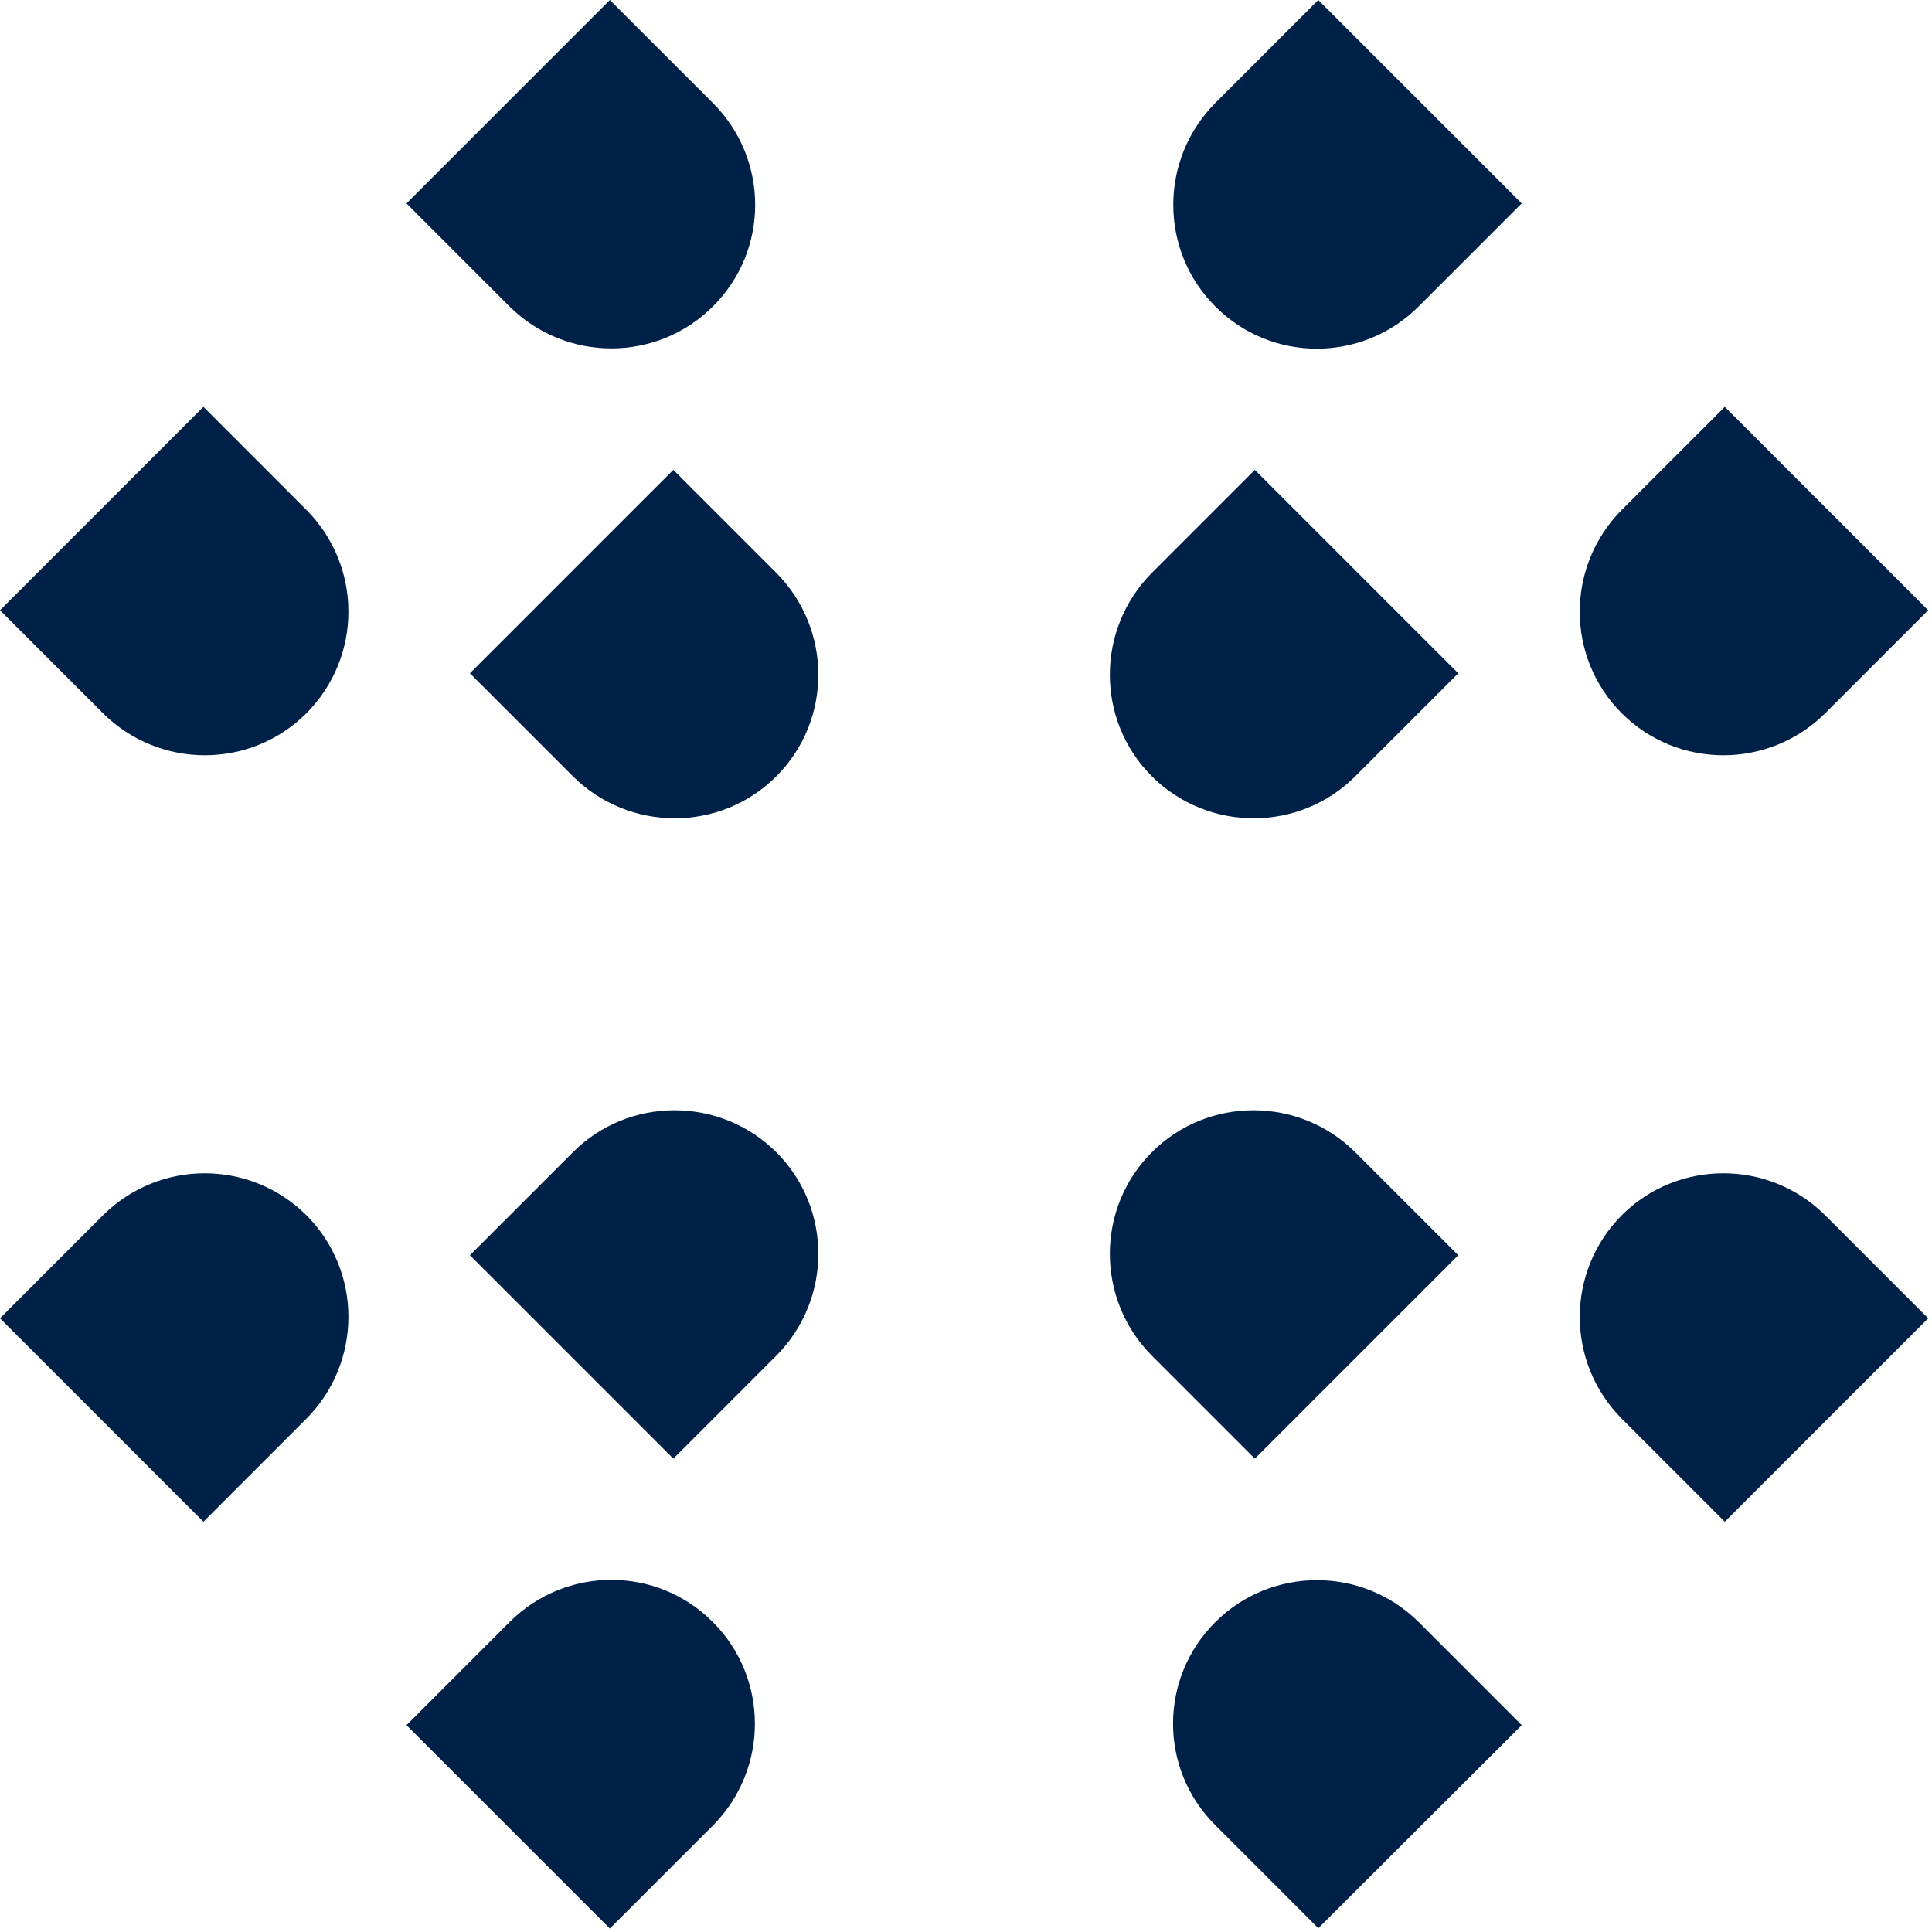
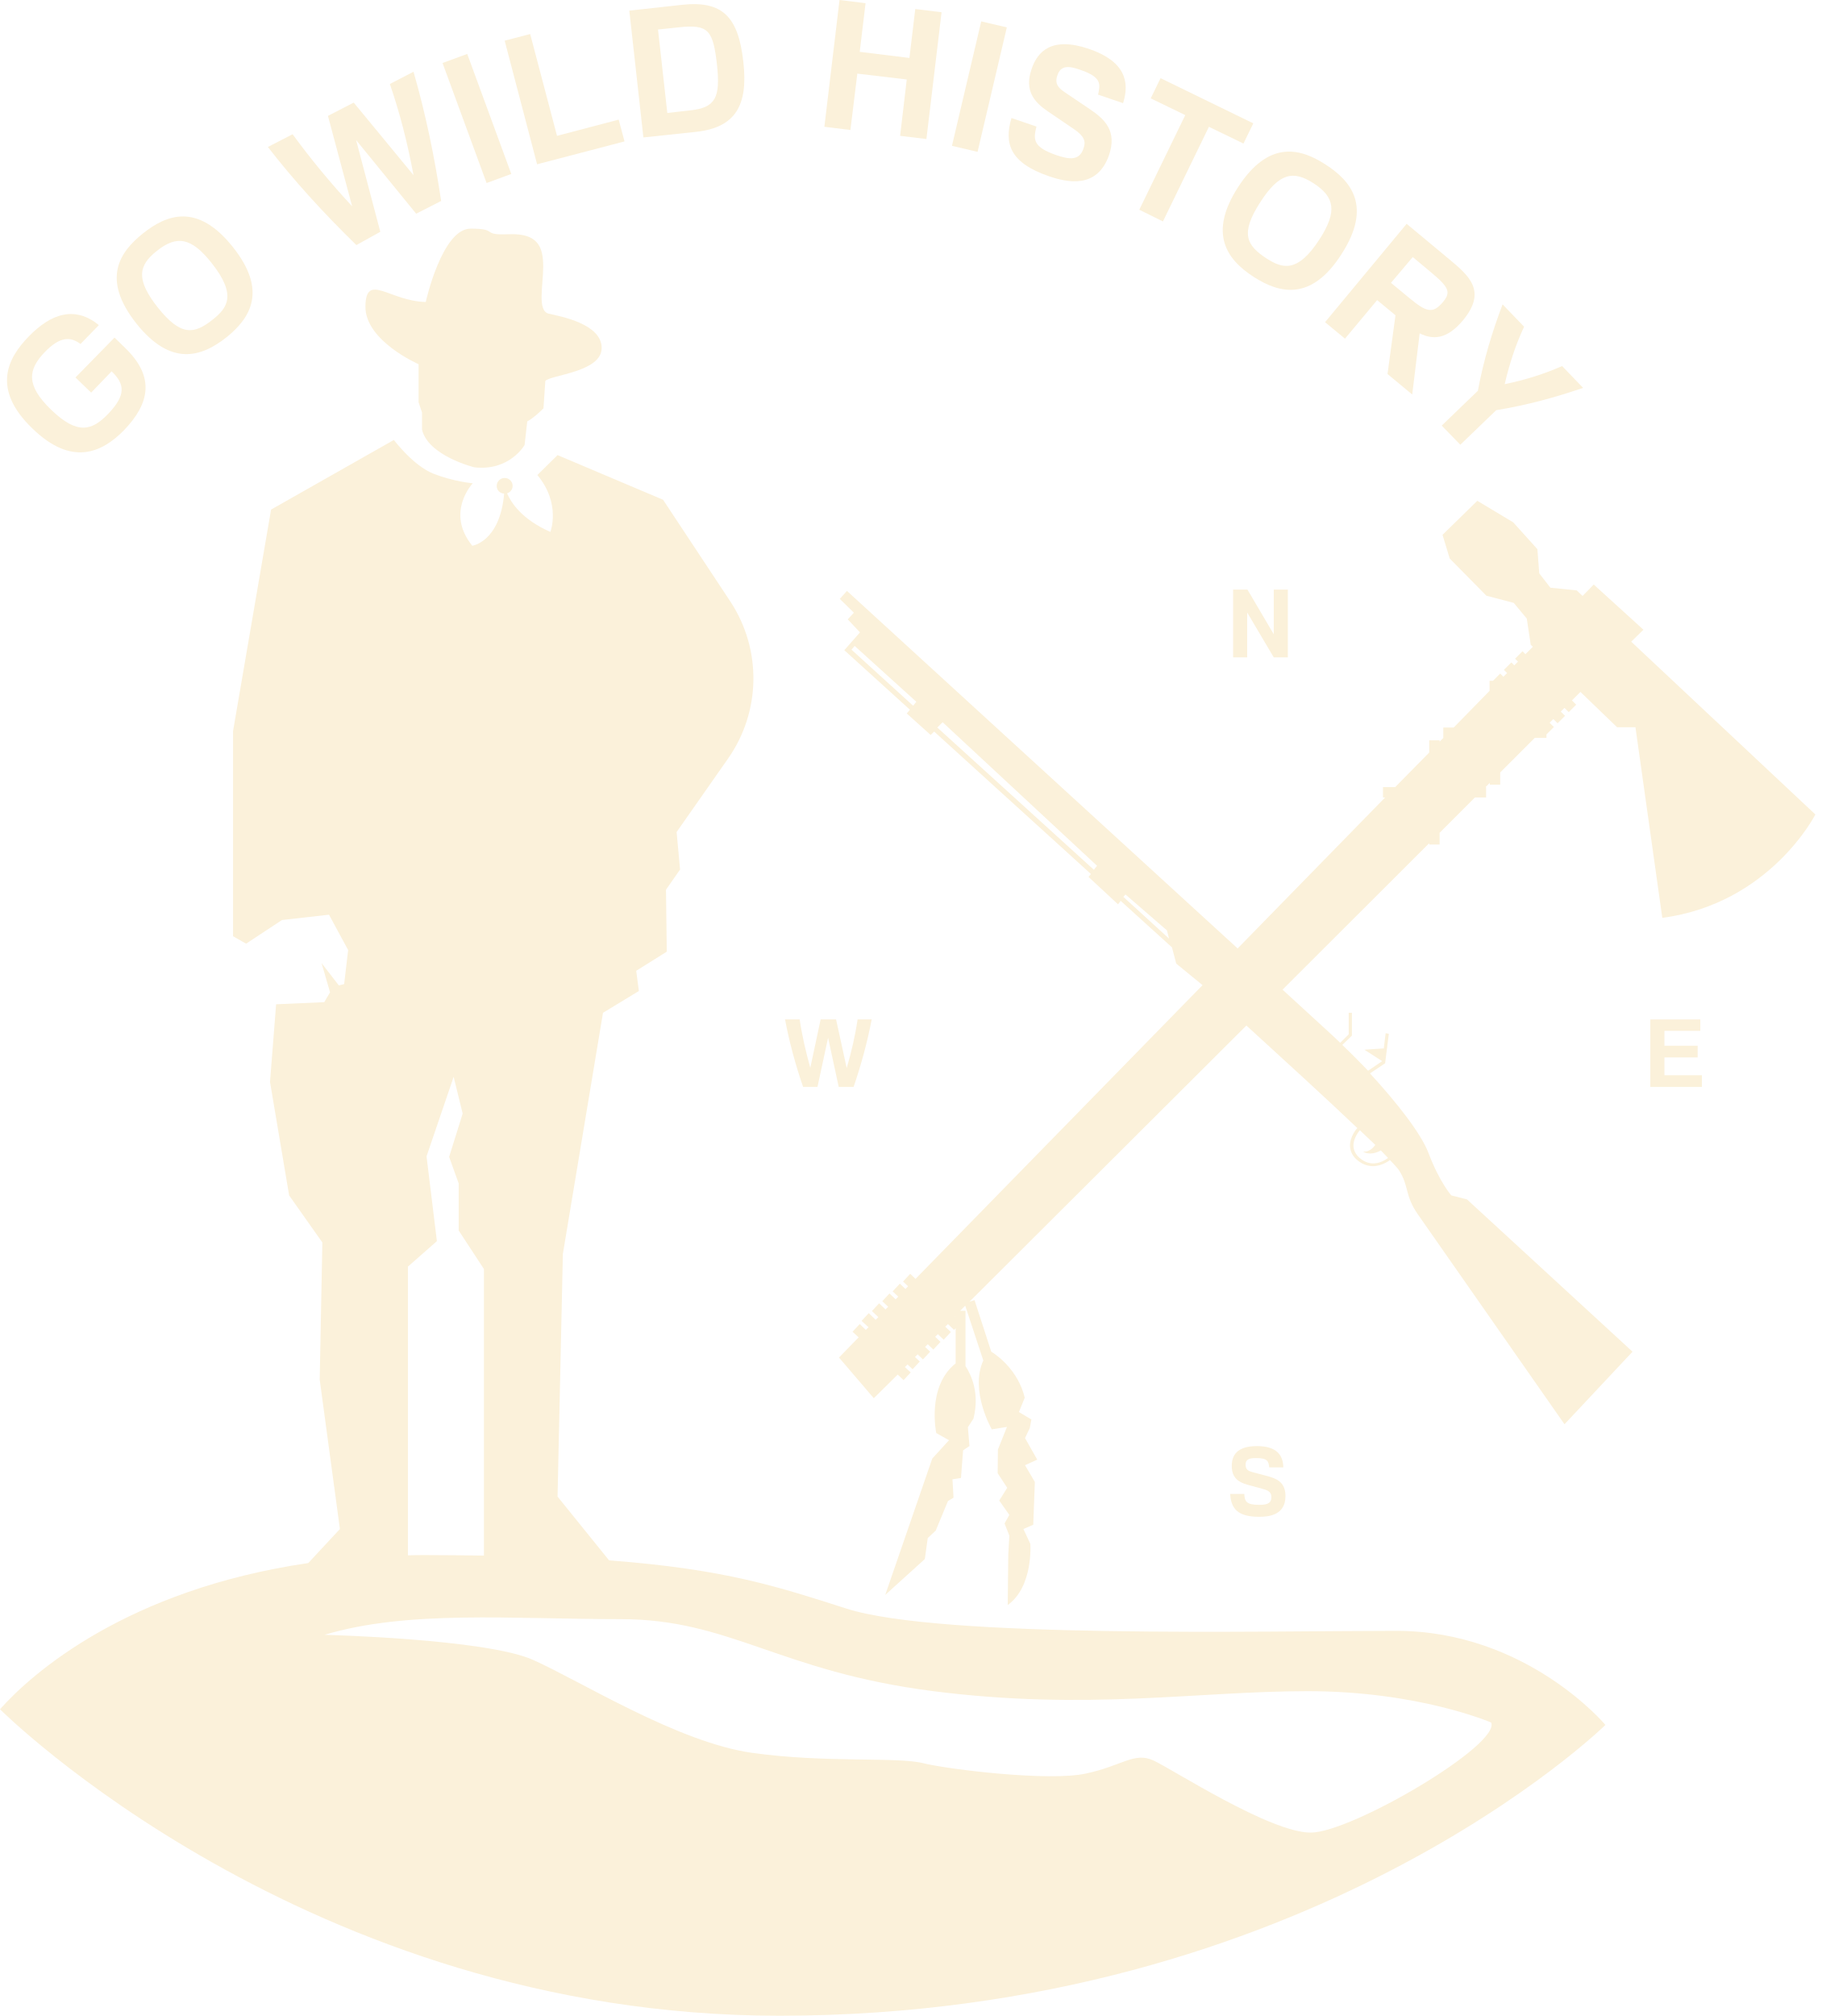
- <svg xmlns="http://www.w3.org/2000/svg" width="48" height="48" viewBox="0 0 48 48" fill="none">
-   <path d="M28.617 28.627C30.008 27.236 32.271 27.236 33.671 28.627L36.23 31.186L31.176 36.24L28.617 33.681C27.226 32.28 27.226 30.018 28.617 28.627Z" fill="#002147" />
-   <path d="M30.194 40.301C31.585 38.911 33.847 38.911 35.248 40.301L37.807 42.861L32.753 47.906L30.194 45.346C28.794 43.955 28.794 41.693 30.194 40.301Z" fill="#002147" />
-   <path d="M19.288 19.287C17.897 20.678 15.635 20.678 14.234 19.287L11.675 16.728L16.729 11.674L19.288 14.233C20.679 15.634 20.679 17.896 19.288 19.287Z" fill="#002147" />
-   <path d="M7.613 17.721C6.222 19.112 3.96 19.112 2.559 17.721L0 15.162L5.054 10.108L7.613 12.668C9.004 14.068 9.004 16.321 7.613 17.721Z" fill="#002147" />
-   <path d="M17.712 7.613C16.321 9.004 14.058 9.004 12.658 7.613L10.099 5.054L15.152 0L17.712 2.559C19.112 3.96 19.112 6.222 17.712 7.613Z" fill="#002147" />
-   <path d="M40.292 30.193C41.683 28.802 43.946 28.802 45.346 30.193L47.906 32.753L42.852 37.807L40.292 35.247C38.901 33.847 38.901 31.594 40.292 30.193Z" fill="#002147" />
-   <path d="M28.617 19.287C27.226 17.896 27.226 15.634 28.617 14.233L31.176 11.674L36.23 16.728L33.671 19.287C32.28 20.678 30.017 20.678 28.617 19.287Z" fill="#002147" />
-   <path d="M30.193 7.613C28.802 6.222 28.802 3.96 30.193 2.559L32.752 0L37.806 5.054L35.247 7.613C33.847 9.013 31.584 9.013 30.193 7.613Z" fill="#002147" />
-   <path d="M40.292 17.721C38.901 16.33 38.901 14.068 40.292 12.668L42.852 10.108L47.906 15.162L45.346 17.721C43.946 19.112 41.683 19.112 40.292 17.721Z" fill="#002147" />
-   <path d="M19.288 28.627C20.679 30.018 20.679 32.28 19.288 33.681L16.729 36.24L11.675 31.186L14.234 28.627C15.625 27.236 17.888 27.236 19.288 28.627Z" fill="#002147" />
-   <path d="M17.712 40.301C19.103 41.692 19.103 43.955 17.712 45.355L15.152 47.914L10.099 42.861L12.658 40.301C14.058 38.901 16.321 38.901 17.712 40.301Z" fill="#002147" />
-   <path d="M7.613 30.193C9.004 31.584 9.004 33.847 7.613 35.247L5.054 37.807L0 32.753L2.559 30.193C3.96 28.802 6.213 28.802 7.613 30.193Z" fill="#002147" />
+ <svg xmlns="http://www.w3.org/2000/svg" width="169" height="187" viewBox="0 0 169 187" fill="none">
+   <path d="M44.013 43.349C47.292 43.719 48.673 41.278 48.673 41.278L48.92 39.084C49.561 38.763 50.424 37.875 50.424 37.875L50.597 35.336C51.09 34.769 55.824 34.522 55.824 32.278C55.824 30.034 52.002 29.344 50.917 29.097C49.832 28.851 50.399 26.508 50.399 24.733C50.399 22.958 49.956 21.626 47.243 21.725C44.531 21.848 46.356 21.207 43.668 21.207C41.005 21.207 39.501 28.012 39.501 28.012C36.148 27.938 33.953 25.226 33.904 28.407C33.854 31.612 38.835 33.782 38.835 33.782V37.308L39.156 38.27V39.848C39.723 42.289 44.013 43.349 44.013 43.349Z" fill="#FBF1DA" />
+   <path d="M129.524 151.273C117.368 151.273 87.237 152.012 78.508 149.202C72.32 147.229 67.388 145.552 56.514 144.739L51.731 138.821L52.224 116.309L55.947 93.945L59.276 91.923L59.029 90.049L61.865 88.274L61.791 82.528L63.098 80.655L62.777 77.178L67.561 70.348C70.594 66.008 70.692 60.263 67.783 55.825L61.52 46.356L51.731 42.214L49.857 44.063C52.076 46.726 51.065 49.34 51.065 49.34C48.427 48.181 47.44 46.652 47.046 45.765C47.342 45.666 47.564 45.395 47.564 45.074C47.564 44.68 47.243 44.335 46.824 44.335C46.429 44.335 46.084 44.655 46.084 45.074C46.084 45.469 46.38 45.765 46.775 45.789C46.38 50.277 43.816 50.622 43.816 50.622C41.301 47.515 43.865 44.828 43.865 44.828C43.865 44.828 42.114 44.68 40.216 43.94C38.342 43.2 36.542 40.809 36.542 40.809L25.15 47.269L21.624 67.808V86.844L22.832 87.534L26.161 85.34L30.526 84.846L32.301 88.126L31.931 91.282L31.438 91.405L29.835 89.334L30.624 92.046L30.082 92.959L25.619 93.156L25.052 100.356L26.827 110.884L29.909 115.249L29.663 127.972L31.537 141.829L28.602 144.985C11.761 147.451 2.959 155.218 0 158.547C0 158.547 28.43 186.976 72.295 186.976C121.486 186.976 148.954 160.001 148.954 160.001C148.954 160.001 141.655 151.273 129.524 151.273ZM37.873 117.468L40.536 115.125L39.575 107.26L42.09 99.887L42.928 103.29L41.671 107.309L42.558 109.775V114.139L44.901 117.714V144.295C43.199 144.27 41.399 144.245 39.476 144.245C38.934 144.245 38.391 144.245 37.849 144.27V117.468H37.873ZM121.609 169.988C117.837 169.988 108.837 164.144 107.037 163.305C105.237 162.467 104.127 163.799 100.725 164.514C97.322 165.253 88.1 164.144 85.659 163.552C83.218 162.936 76.659 163.552 69.78 162.59C62.9 161.629 53.827 155.908 49.438 153.96C45.049 152.012 30.106 151.643 30.106 151.643C37.873 149.325 47.366 150.188 57.575 150.188C67.783 150.188 72.27 155.045 86.596 156.87C100.922 158.695 111.031 156.87 121.338 156.87C131.645 156.87 138.351 159.779 138.351 159.779C139.239 161.851 125.382 169.988 121.609 169.988Z" fill="#FBF1DA" />
+   <path d="M151.346 59.521L152.48 58.412L147.869 54.22L146.834 55.28L146.291 54.763L143.85 54.516L142.814 53.184L142.642 50.941L140.398 48.45L137.069 46.453L133.839 49.609L134.505 51.804L137.908 55.256L140.447 55.922L141.656 57.376L142.025 59.817L142.223 59.99L141.532 60.68L141.261 60.409L140.571 61.099L140.842 61.371L140.497 61.716L140.225 61.445L139.535 62.135L139.831 62.431L139.486 62.776L139.19 62.48L138.524 63.146H138.204V64.083L134.875 67.486H133.913V68.447L133.568 68.793V68.669H132.606V69.803L129.45 73.009H128.316V73.971H128.513L114.829 87.976C101.81 76.066 78.582 54.812 78.582 54.812L77.917 55.552L79.224 56.834L78.656 57.45L79.791 58.658L78.336 60.31L84.426 65.834L84.13 66.179L86.35 68.176L86.67 67.856L101.218 81.072L100.996 81.343L103.733 83.883L103.979 83.562L108.738 87.877L109.133 89.381L111.574 91.379L84.944 118.625L84.451 118.156L83.785 118.871L84.254 119.315L84.007 119.562L83.489 119.069L82.823 119.784L83.341 120.277L83.095 120.523L82.528 119.981L81.862 120.696L82.404 121.214L82.158 121.46L81.566 120.893L80.9 121.608L81.492 122.175L81.246 122.422L80.604 121.805L79.939 122.521L80.58 123.112L80.333 123.359L79.766 122.816L79.1 123.531L79.667 124.049L77.843 125.923L81.073 129.696L83.292 127.501L83.835 128.019L84.5 127.304L83.958 126.811L84.204 126.564L84.673 127.008L85.339 126.293L84.895 125.874L85.141 125.627L85.634 126.096L86.3 125.381L85.832 124.937L86.078 124.69L86.596 125.183L87.262 124.468L86.769 124L87.015 123.753L87.558 124.271L88.223 123.556L87.706 123.063L87.952 122.816L88.519 123.359L88.667 123.211V126.466C85.955 128.611 86.867 132.926 86.867 132.926L88.051 133.592L86.497 135.293L82.133 147.942L85.807 144.613L86.078 142.665L86.818 141.975L87.952 139.238L88.47 138.918L88.371 137.216L89.16 137.093L89.358 134.529L89.949 134.134L89.802 132.383L90.319 131.594C90.911 129.227 90.122 127.551 89.58 126.712V121.584H89.086L89.555 121.115L91.232 126.194C89.949 129.005 92.021 132.581 92.021 132.581L93.426 132.359L92.588 134.455L92.563 136.649L93.451 138.005L92.711 139.189L93.648 140.52L93.204 141.309L93.648 142.444L93.549 144.219L93.5 148.879C95.892 147.153 95.596 143.208 95.596 143.208L94.955 141.827L95.867 141.433L96.015 137.463L95.103 135.909L96.237 135.392L95.103 133.394L95.547 132.457L95.695 131.668L94.536 130.978L95.078 129.646C94.462 127.107 92.538 125.726 91.971 125.381L90.418 120.597L89.949 120.745L115.642 95.126C118.749 97.962 122.99 101.833 126.023 104.718L125.924 104.644C125.9 104.669 125.209 105.433 125.259 106.345C125.283 106.814 125.505 107.258 125.924 107.603C126.417 108.022 126.935 108.17 127.379 108.17C128.267 108.17 128.957 107.603 128.957 107.603L128.858 107.504C129.352 107.997 129.672 108.367 129.795 108.54C130.757 110.044 130.313 110.858 131.546 112.633C132.779 114.408 145.157 132.112 145.157 132.112L151.469 125.381L136.108 111.252L134.653 110.882C134.653 110.882 133.568 109.674 132.532 106.937C131.842 105.137 129.623 102.302 127.108 99.565L128.513 98.628L128.858 95.891L128.563 95.841L128.39 97.247L126.59 97.37L128.242 98.43L126.935 99.318C126.935 99.318 125.382 97.715 124.543 96.926L125.431 96.063V93.943H125.135V95.94L124.346 96.729C123.927 96.335 123.533 95.94 123.138 95.595C122.546 95.052 121.067 93.696 118.996 91.798L132.606 78.212V78.335H133.568V77.25L136.847 73.971H137.883V73.009H137.834L138.228 72.614V72.787H139.19V71.653L142.395 68.447H143.48V68.127L144.171 67.436L143.776 67.042L144.121 66.697L144.516 67.091L145.206 66.401L144.812 66.006L145.157 65.661L145.551 66.056L146.242 65.365L145.847 64.971L146.636 64.182L150.039 67.461H151.74L154.231 85.14C164.242 83.809 168.433 75.549 168.433 75.549L151.346 59.521ZM79.002 60.261L79.297 59.916L85.018 65.094L84.722 65.464L79.002 60.261ZM86.966 67.486L87.459 66.993L101.785 80.307L101.489 80.677L86.966 67.486ZM104.226 83.192L104.423 82.97L108.27 86.299L108.467 87.064L104.226 83.192ZM128.784 107.406C128.686 107.48 127.404 108.515 126.146 107.406C125.801 107.11 125.604 106.74 125.579 106.345C125.53 105.556 126.146 104.866 126.171 104.841C126.689 105.334 127.157 105.778 127.601 106.197C127.601 106.197 127.157 106.913 126.467 106.814C126.467 106.814 127.058 107.282 128.119 106.715C128.341 106.962 128.587 107.184 128.784 107.406ZM88.618 122.151L88.593 122.126L88.618 122.101V122.151Z" fill="#FBF1DA" />
+   <path d="M115.741 54.691H114.409V60.979H115.716V56.812L118.182 60.979H119.489V54.691H118.182V58.834L115.741 54.691Z" fill="#FBF1DA" />
+   <path d="M75.846 100.822L76.832 96.26L77.818 100.822H79.199C79.914 98.726 80.481 96.63 80.876 94.559H79.569C79.347 96.063 79.002 97.567 78.558 99.071L77.572 94.559H76.141L75.18 99.046C74.761 97.542 74.415 96.063 74.194 94.559H72.837C73.232 96.654 73.799 98.75 74.514 100.822H75.846Z" fill="#FBF1DA" />
+   <path d="M154.428 98.085H157.51V97H154.428V95.619H157.757V94.559H153.121V100.822H157.905V99.737H154.428V98.085Z" fill="#FBF1DA" />
+   <path d="M116.826 139.586C115.593 139.586 115.494 139.241 115.445 138.575H114.138C114.212 139.882 114.779 140.696 116.826 140.696C117.763 140.696 119.267 140.523 119.267 138.772C119.267 137.515 118.502 137.17 117.615 136.923L116.209 136.553C115.839 136.454 115.568 136.331 115.568 135.863C115.568 135.37 115.889 135.246 116.554 135.246C117.664 135.246 117.689 135.591 117.763 136.109H119.069C119.045 135 118.478 134.137 116.628 134.137C114.68 134.137 114.286 135.074 114.286 135.986C114.286 137.12 114.952 137.49 115.716 137.712L117.245 138.131C117.787 138.279 117.96 138.501 117.96 138.871C117.96 139.487 117.491 139.586 116.826 139.586Z" fill="#FBF1DA" />
+   <path d="M11.515 39.895C13.857 37.454 14.425 34.988 11.614 32.276L10.627 31.314L7.003 35.013L8.458 36.418L10.356 34.445C11.614 35.654 11.688 36.665 10.011 38.415C8.531 39.944 7.175 40.363 4.734 37.996C2.392 35.728 2.589 34.297 4.143 32.67C5.573 31.191 6.534 31.215 7.471 31.906L9.173 30.155C7.027 28.404 4.808 28.971 2.614 31.265C0.789 33.163 -0.863 36.023 3.008 39.747C6.658 43.297 9.468 41.99 11.515 39.895Z" fill="#FBF1DA" />
+   <path d="M21.008 31.291C23.252 29.491 24.83 26.952 21.6 22.908C18.32 18.79 15.46 19.9 13.266 21.65C11.17 23.327 9.32 25.817 12.674 30.034C15.83 33.979 18.641 33.165 21.008 31.291ZM14.548 23.278C16.397 21.798 17.753 22.02 19.627 24.387C22.019 27.395 21.057 28.579 19.775 29.615C18.024 31.02 16.792 31.217 14.646 28.53C12.6 25.941 12.822 24.634 14.548 23.278Z" fill="#FBF1DA" />
+   <path d="M35.285 21.5L33.041 12.993L38.613 19.823L40.931 18.64C40.315 14.522 39.476 10.503 38.367 6.656L36.172 7.79C37.109 10.503 37.824 13.338 38.367 16.248L32.819 9.516L30.427 10.749L32.671 19.133C30.674 16.988 28.824 14.744 27.148 12.451L24.855 13.634C27.32 16.815 30.082 19.823 33.065 22.733L35.285 21.5Z" fill="#FBF1DA" />
+   <path d="M43.351 5.003L41.059 5.844L45.146 16.977L47.438 16.136L43.351 5.003Z" fill="#FBF1DA" />
+   <path d="M57.944 13.118L57.402 11.096L51.681 12.6L49.191 3.156L46.824 3.773L49.832 15.238L57.944 13.118Z" fill="#FBF1DA" />
+   <path d="M64.577 12.231C68.226 11.836 69.435 9.79 68.966 5.721C68.498 1.505 66.993 0.05 63.295 0.445L58.388 0.987L59.695 12.749L64.577 12.231ZM62.925 2.541C65.761 2.22 66.155 2.812 66.525 6.017C66.846 9.026 66.402 9.987 64.059 10.234L61.914 10.48L61.051 2.738L62.925 2.541Z" fill="#FBF1DA" />
+   <path d="M79.544 6.83L84.13 7.372L83.514 12.6L85.955 12.896L87.36 1.134L84.919 0.838L84.377 5.375L79.766 4.808L80.308 0.296L77.892 0L76.487 11.761L78.903 12.057L79.544 6.83Z" fill="#FBF1DA" />
+   <path d="M91.039 1.983L88.324 13.527L90.7 14.086L93.415 2.541L91.039 1.983Z" fill="#FBF1DA" />
+   <path d="M97.322 16.348C98.999 16.916 101.785 17.557 102.894 14.4C103.659 12.157 102.525 11.072 101.094 10.11L98.826 8.581C98.234 8.187 97.815 7.792 98.111 6.979C98.407 6.091 99.097 6.066 100.256 6.486C102.253 7.176 102.081 7.817 101.883 8.779L104.201 9.568C104.842 7.546 104.349 5.672 101.045 4.538C97.568 3.354 96.262 4.784 95.719 6.387C95.004 8.433 95.99 9.494 97.223 10.332L99.689 12.009C100.577 12.625 100.774 13.094 100.527 13.784C100.133 14.918 99.221 14.795 98.037 14.4C95.818 13.636 95.867 12.946 96.163 11.738L93.845 10.948C93.155 13.291 93.673 15.091 97.322 16.348Z" fill="#FBF1DA" />
+   <path d="M107.9 20.54L112.165 11.762L115.371 13.316L116.283 11.442L107.678 7.25L106.766 9.124L109.971 10.677L105.705 19.455L107.9 20.54Z" fill="#FBF1DA" />
+   <path d="M116.333 25.692C118.749 27.246 121.683 27.936 124.469 23.572C127.33 19.134 125.357 16.791 122.99 15.262C120.746 13.808 117.763 12.871 114.853 17.383C112.116 21.649 113.793 24.065 116.333 25.692ZM116.924 18.764C118.7 16.002 120.006 15.805 121.856 16.988C123.853 18.271 124.075 19.627 122.448 22.166C120.376 25.397 118.946 24.879 117.541 23.991C115.642 22.758 115.05 21.673 116.924 18.764Z" fill="#FBF1DA" />
+   <path d="M124.79 31.414L127.773 27.838L129.475 29.244L128.735 34.693L131.028 36.592L131.719 30.921C132.951 31.537 134.258 31.488 135.738 29.712C137.957 27.025 136.354 25.619 134.456 24.041L130.51 20.762L122.941 29.885L124.79 31.414ZM131.078 23.844L132.878 25.348C134.456 26.679 134.628 27.123 133.864 28.036C132.902 29.17 132.286 28.899 130.757 27.641L129.056 26.236L131.078 23.844Z" fill="#FBF1DA" />
+   <path d="M135.491 41.253L138.82 38.048C141.705 37.579 144.368 36.84 146.883 35.977L144.935 33.955C143.307 34.67 141.557 35.237 139.609 35.632C140.053 33.708 140.644 31.933 141.409 30.306L139.412 28.234C138.475 30.7 137.661 33.338 137.119 36.248L133.765 39.478L135.491 41.253Z" fill="#FBF1DA" />
</svg>
